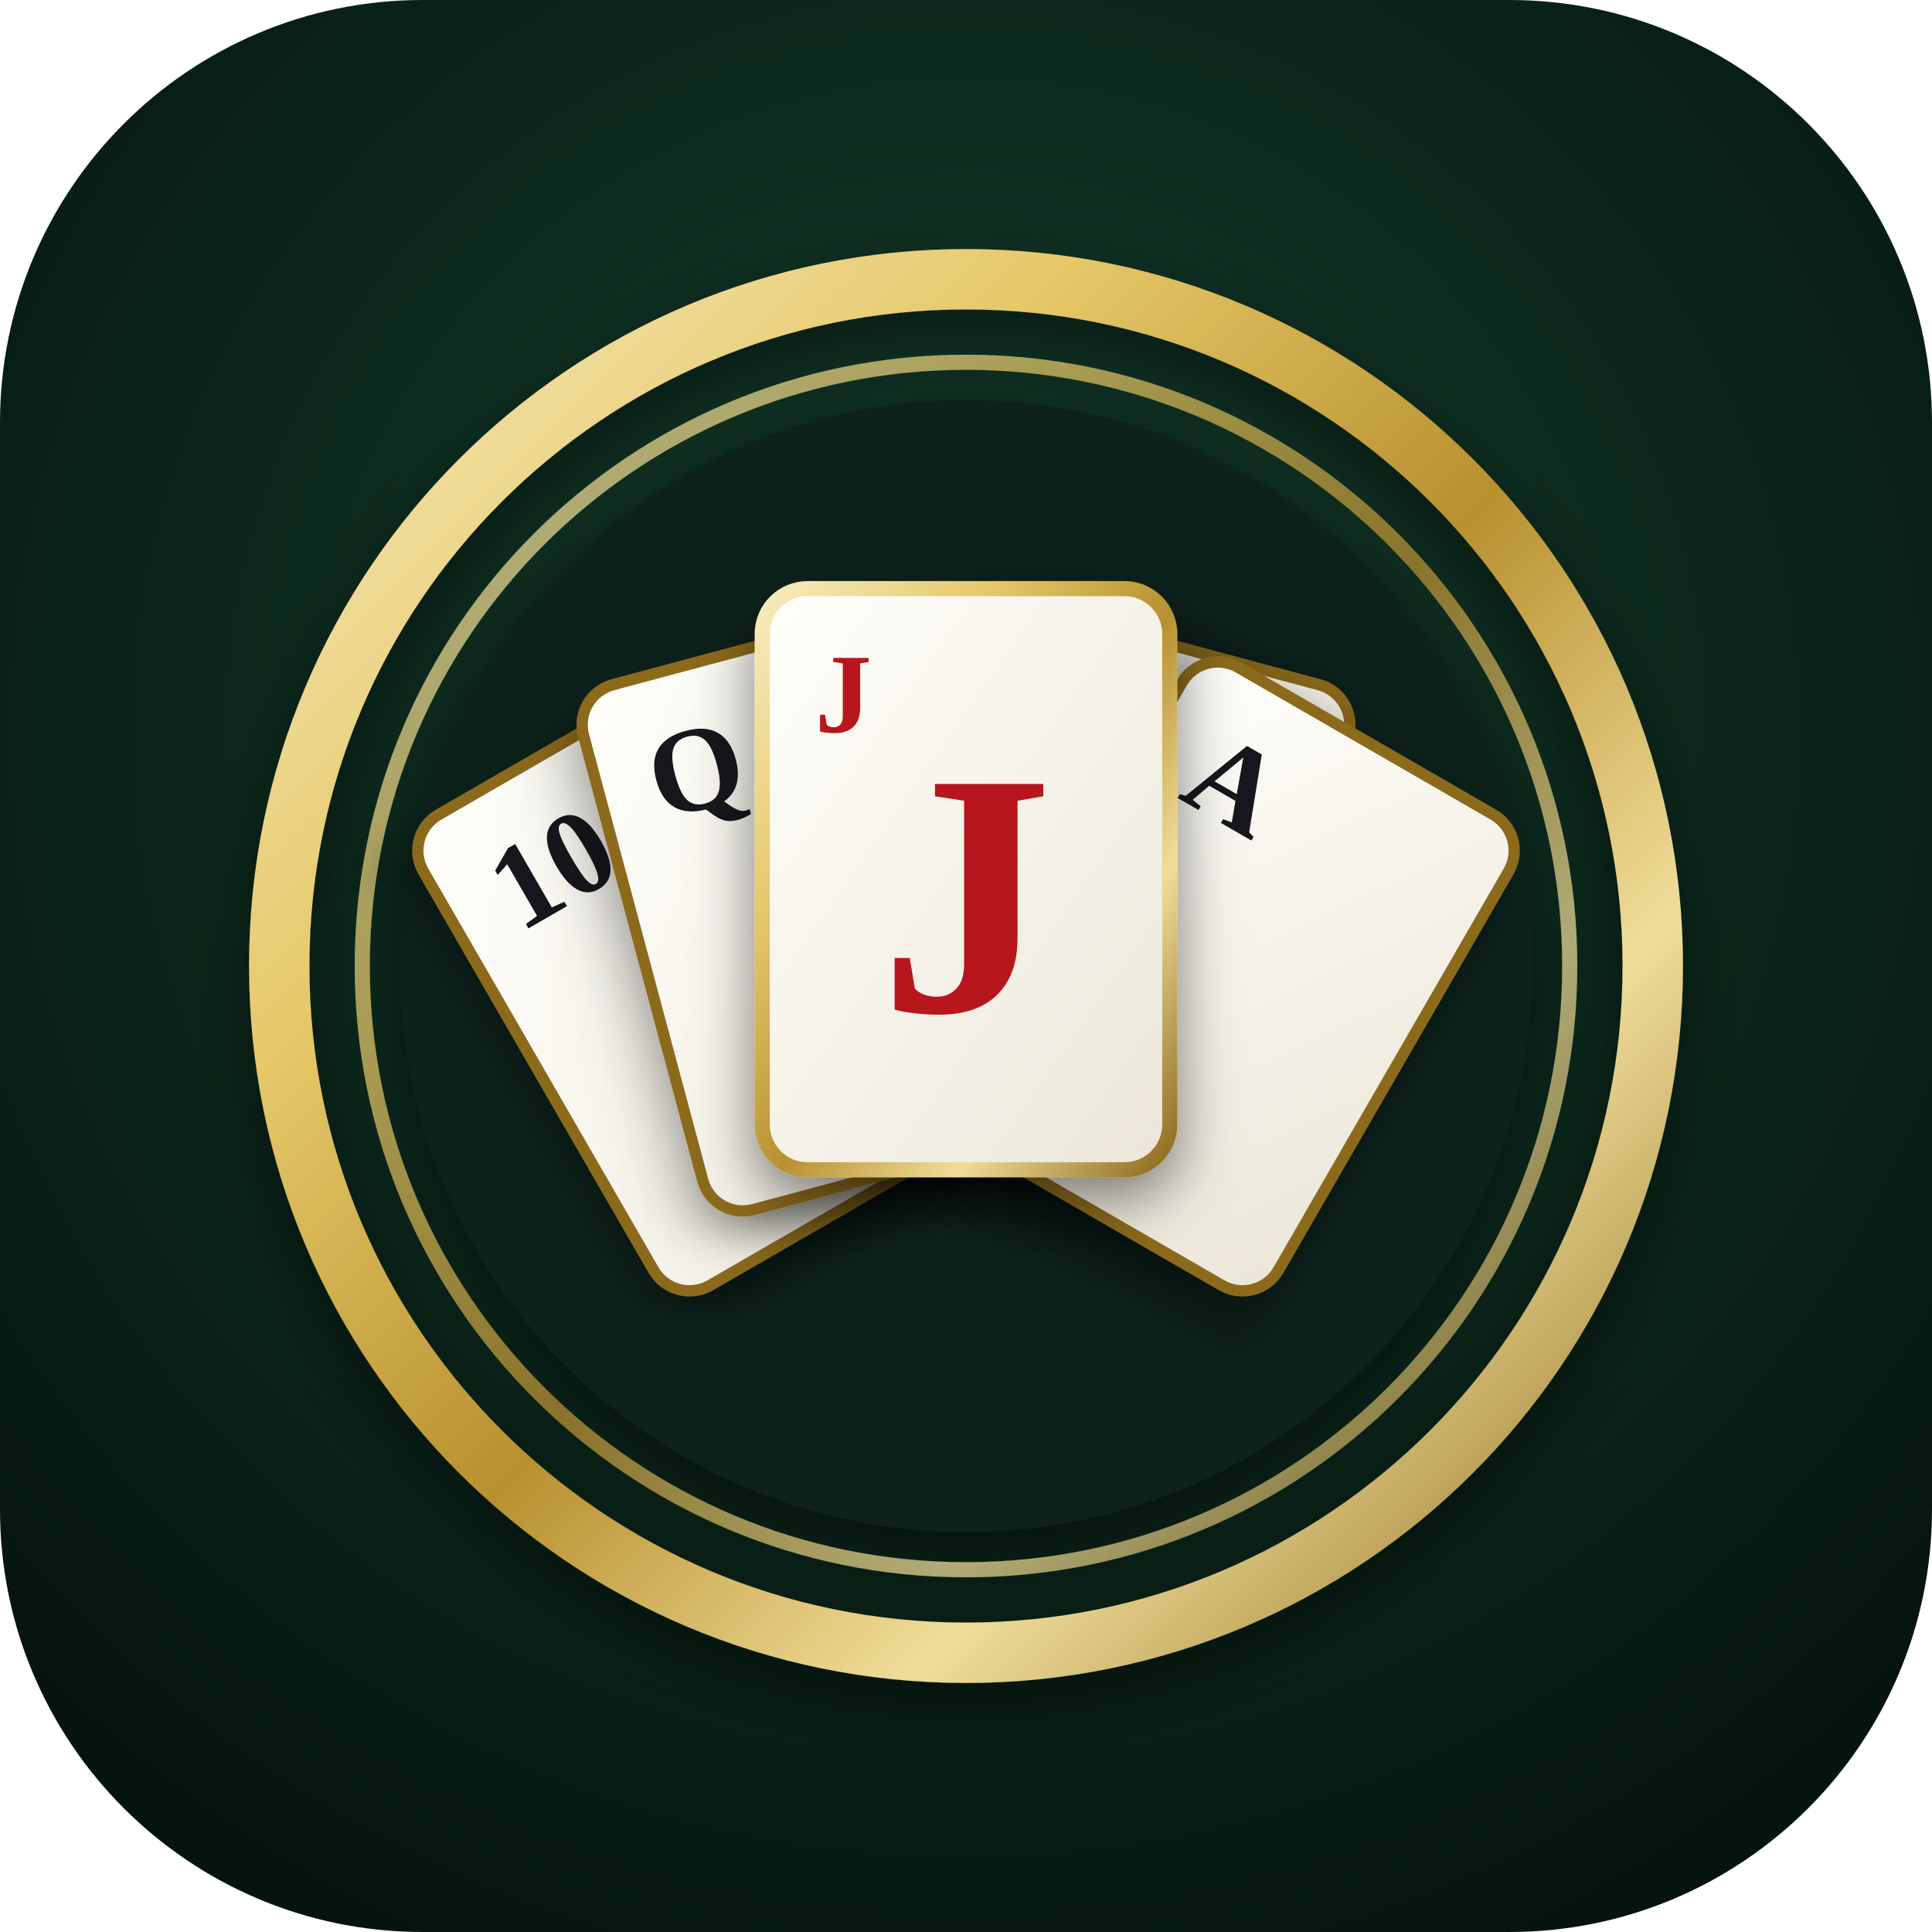
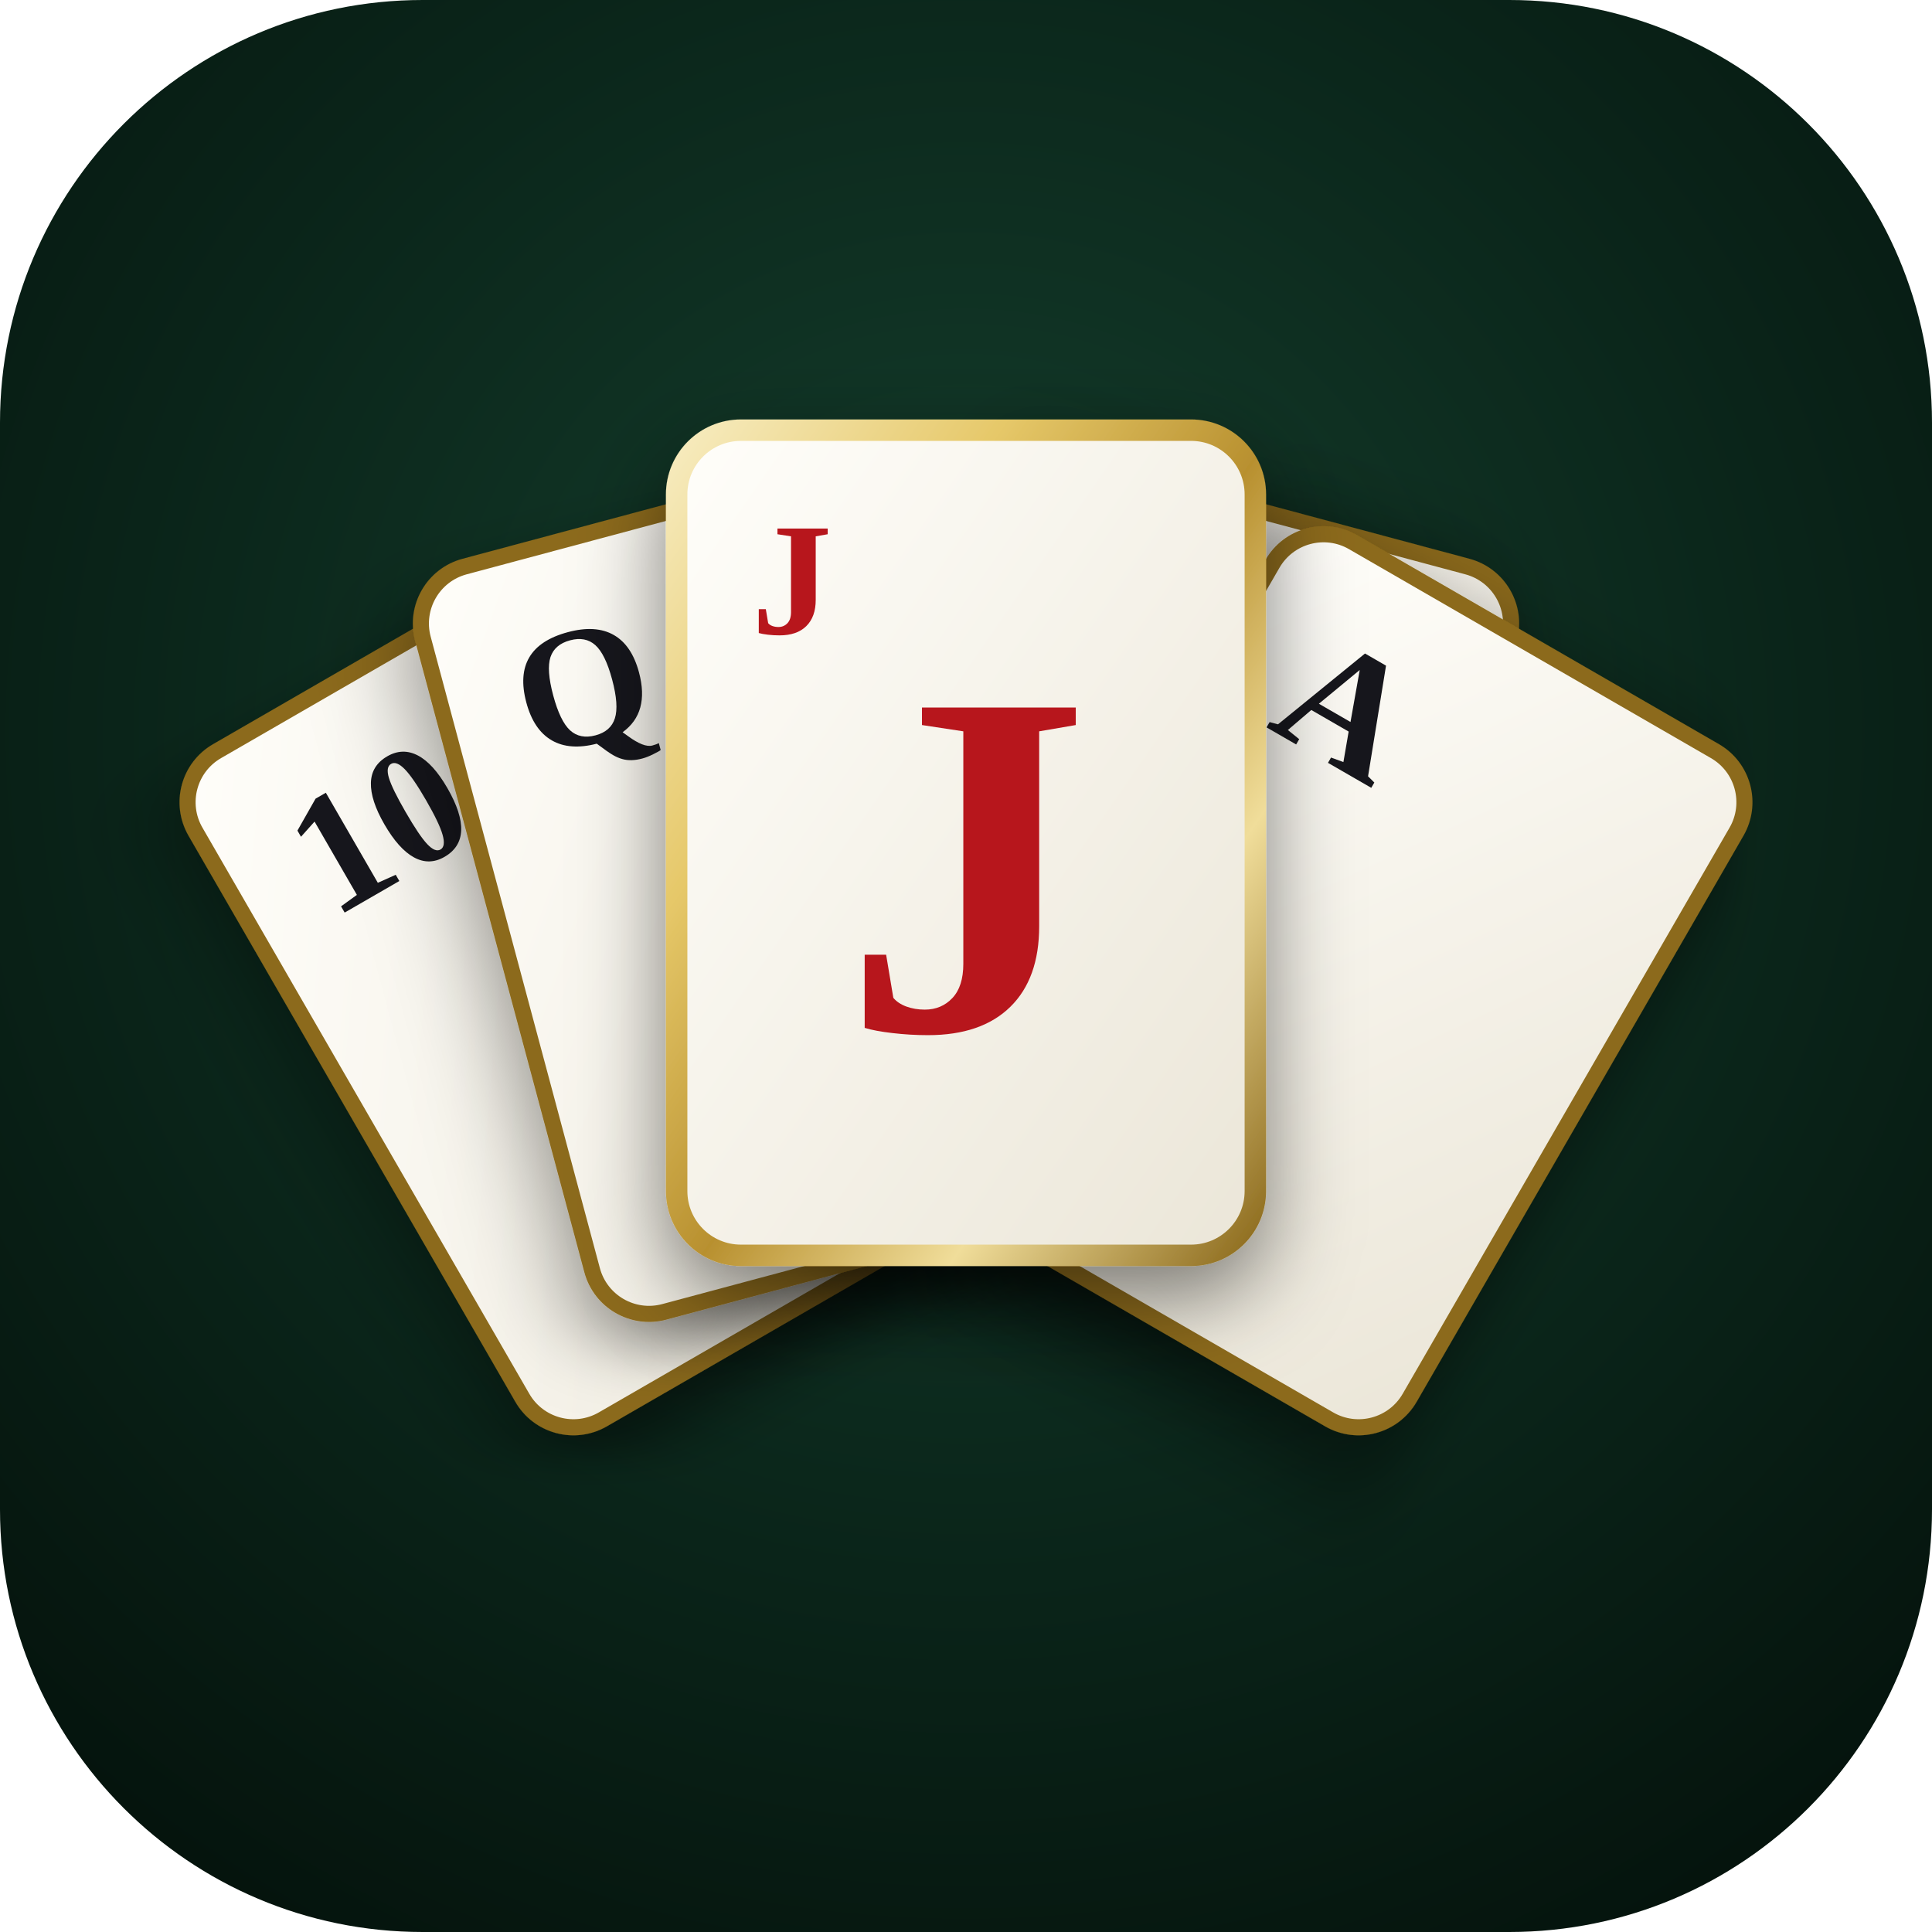
<svg xmlns="http://www.w3.org/2000/svg" viewBox="0 0 512 512" width="512" height="512">
  <defs>
    <radialGradient id="bg" cx="50%" cy="38%" r="75%">
      <stop offset="0%" stop-color="#15402e" />
      <stop offset="58%" stop-color="#0a2419" />
      <stop offset="100%" stop-color="#04110b" />
    </radialGradient>
    <linearGradient id="ring" x1="0" y1="0" x2="1" y2="1">
      <stop offset="0%" stop-color="#f7ecc0" />
      <stop offset="28%" stop-color="#e6c869" />
      <stop offset="52%" stop-color="#b8902f" />
      <stop offset="74%" stop-color="#f0dd9a" />
      <stop offset="100%" stop-color="#8c6a1c" />
    </linearGradient>
    <linearGradient id="paper" x1="0" y1="0" x2="1" y2="1">
      <stop offset="0%" stop-color="#fffefa" />
      <stop offset="100%" stop-color="#ebe6d8" />
    </linearGradient>
    <filter id="soft" x="-20%" y="-20%" width="140%" height="140%">
      <feDropShadow dx="0" dy="6" stdDeviation="8" flood-color="#000" flood-opacity=".5" />
    </filter>
  </defs>
  <rect width="512" height="512" rx="112" fill="url(#bg)" />
-   <g filter="url(#soft)">
-     <circle cx="256" cy="256" r="182" fill="none" stroke="url(#ring)" stroke-width="16" />
-     <circle cx="256" cy="256" r="160" fill="none" stroke="url(#ring)" stroke-width="4" opacity=".7" />
-     <circle cx="256" cy="256" r="150" fill="#08231a" />
-   </g>
-   <g font-family="Georgia, 'Times New Roman', serif" font-weight="700" fill="#17171a">
-     <g filter="url(#soft)" transform="rotate(-30 256 380)">
-       <rect x="206" y="168" width="100" height="144" rx="11" fill="url(#paper)" stroke="#8c6a1c" stroke-width="3" />
-       <text x="220" y="206" font-size="32">10</text>
-     </g>
-     <g filter="url(#soft)" transform="rotate(-15 256 380)">
-       <rect x="206" y="164" width="100" height="144" rx="11" fill="url(#paper)" stroke="#8c6a1c" stroke-width="3" />
-       <text x="220" y="202" font-size="32">Q</text>
-     </g>
-     <g filter="url(#soft)" transform="rotate(15 256 380)">
-       <rect x="206" y="164" width="100" height="144" rx="11" fill="url(#paper)" stroke="#8c6a1c" stroke-width="3" />
-       <text x="220" y="202" font-size="32">K</text>
-     </g>
-     <g filter="url(#soft)" transform="rotate(30 256 380)">
-       <rect x="206" y="168" width="100" height="144" rx="11" fill="url(#paper)" stroke="#8c6a1c" stroke-width="3" />
-       <text x="220" y="206" font-size="32">A</text>
-     </g>
-     <g filter="url(#soft)">
-       <rect x="202" y="156" width="108" height="154" rx="12" fill="url(#paper)" stroke="url(#ring)" stroke-width="4" />
-       <text x="256" y="268" font-size="92" fill="#b7151e" text-anchor="middle">J</text>
-       <text x="216" y="194" font-size="30" fill="#b7151e">J</text>
+   <g transform="translate(256 256) scale(1.42) translate(-256 -256)">
+     <g font-family="Georgia, 'Times New Roman', serif" font-weight="700" fill="#17171a">
+       <g filter="url(#soft)" transform="rotate(-30 256 380)">
+         <rect x="206" y="168" width="100" height="144" rx="11" fill="url(#paper)" stroke="#8c6a1c" stroke-width="3" />
+         <text x="220" y="206" font-size="32">10</text>
+       </g>
+       <g filter="url(#soft)" transform="rotate(-15 256 380)">
+         <rect x="206" y="164" width="100" height="144" rx="11" fill="url(#paper)" stroke="#8c6a1c" stroke-width="3" />
+         <text x="220" y="202" font-size="32">Q</text>
+       </g>
+       <g filter="url(#soft)" transform="rotate(15 256 380)">
+         <rect x="206" y="164" width="100" height="144" rx="11" fill="url(#paper)" stroke="#8c6a1c" stroke-width="3" />
+         <text x="220" y="202" font-size="32">K</text>
+       </g>
+       <g filter="url(#soft)" transform="rotate(30 256 380)">
+         <rect x="206" y="168" width="100" height="144" rx="11" fill="url(#paper)" stroke="#8c6a1c" stroke-width="3" />
+         <text x="220" y="206" font-size="32">A</text>
+       </g>
+       <g filter="url(#soft)">
+         <rect x="202" y="156" width="108" height="154" rx="12" fill="url(#paper)" stroke="url(#ring)" stroke-width="4" />
+         <text x="256" y="268" font-size="92" fill="#b7151e" text-anchor="middle">J</text>
+         <text x="216" y="194" font-size="30" fill="#b7151e">J</text>
+       </g>
    </g>
  </g>
</svg>
